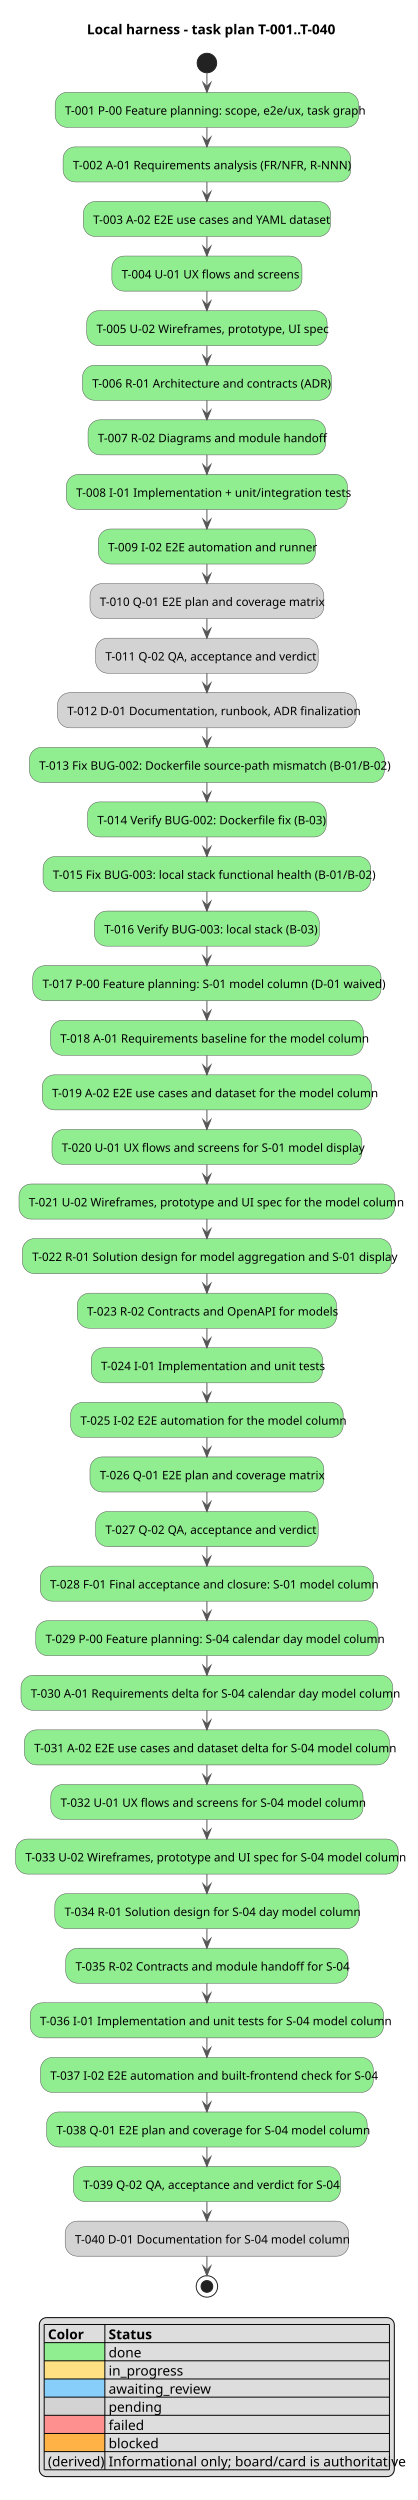
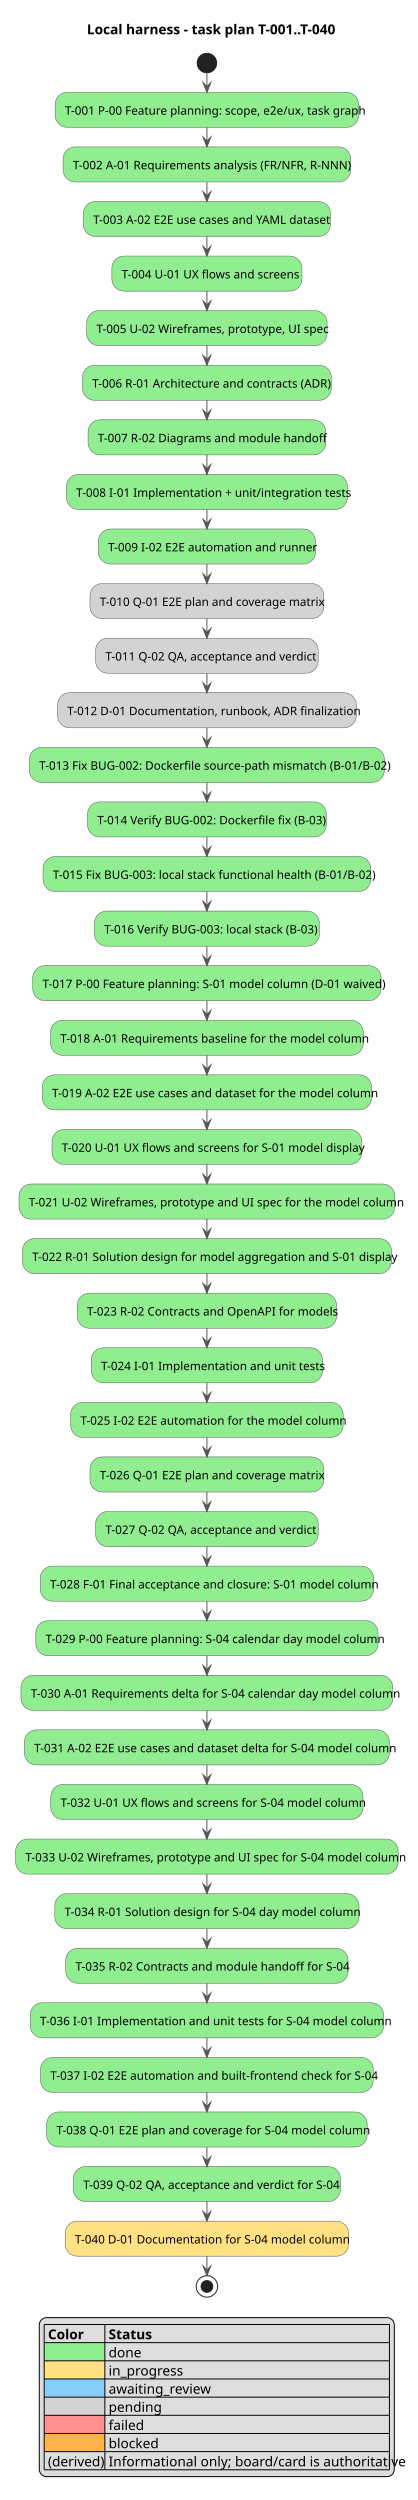
<svg xmlns="http://www.w3.org/2000/svg" version="1.1" data-diagram-type="ACTIVITY" style="width:428px;height:2563px;background:#FFFFFF;" width="428px" height="2563px" viewBox="0 0 428 2563" zoomAndPan="magnify" preserveAspectRatio="none" contentStyleType="text/css">
  <defs />
  <g font-family="sans-serif" lengthAdjust="spacing">
    <g class="title" data-source-line="5">
      <text x="89.088" y="35.107" fill="#000" font-size="14" textLength="248.076" font-weight="700" font-family="Segoe UI">Local harness - task plan T-001..T-040</text>
    </g>
    <ellipse cx="212.126" cy="64.621" rx="10" ry="10" fill="#222" style="stroke:#222;stroke-width:1;" />
    <rect x="56.562" y="94.621" width="311.129" height="35.961" fill="#90EE90" style="stroke:#555;stroke-width:0.5;" rx="12.5" ry="12.5" />
    <text x="66.562" y="117.57" fill="#000" font-size="12" textLength="291.129" font-family="Segoe UI">T-001 P-00 Feature planning: scope, e2e/ux, task graph</text>
    <rect x="64.671" y="150.582" width="294.91" height="35.961" fill="#90EE90" style="stroke:#555;stroke-width:0.5;" rx="12.5" ry="12.5" />
    <text x="74.671" y="173.531" fill="#000" font-size="12" textLength="274.91" font-family="Segoe UI">T-002 A-01 Requirements analysis (FR/NFR, R-NNN)</text>
    <rect x="85.431" y="206.543" width="253.391" height="35.961" fill="#90EE90" style="stroke:#555;stroke-width:0.5;" rx="12.5" ry="12.5" />
    <text x="95.431" y="229.492" fill="#000" font-size="12" textLength="233.391" font-family="Segoe UI">T-003 A-02 E2E use cases and YAML dataset</text>
    <rect x="114.681" y="262.504" width="194.891" height="35.961" fill="#90EE90" style="stroke:#555;stroke-width:0.5;" rx="12.5" ry="12.5" />
    <text x="124.681" y="285.453" fill="#000" font-size="12" textLength="174.891" font-family="Segoe UI">T-004 U-01 UX flows and screens</text>
    <rect x="88.94" y="318.465" width="246.371" height="35.961" fill="#90EE90" style="stroke:#555;stroke-width:0.5;" rx="12.5" ry="12.5" />
    <text x="98.94" y="341.414" fill="#000" font-size="12" textLength="226.371" font-family="Segoe UI">T-005 U-02 Wireframes, prototype, UI spec</text>
    <rect x="84.561" y="374.426" width="255.131" height="35.961" fill="#90EE90" style="stroke:#555;stroke-width:0.5;" rx="12.5" ry="12.5" />
    <text x="94.561" y="397.375" fill="#000" font-size="12" textLength="235.131" font-family="Segoe UI">T-006 R-01 Architecture and contracts (ADR)</text>
    <rect x="90.273" y="430.387" width="243.705" height="35.961" fill="#90EE90" style="stroke:#555;stroke-width:0.5;" rx="12.5" ry="12.5" />
    <text x="100.273" y="453.336" fill="#000" font-size="12" textLength="223.705" font-family="Segoe UI">T-007 R-02 Diagrams and module handoff</text>
    <rect x="68.025" y="486.348" width="288.201" height="35.961" fill="#90EE90" style="stroke:#555;stroke-width:0.5;" rx="12.5" ry="12.5" />
    <text x="78.025" y="509.297" fill="#000" font-size="12" textLength="268.201" font-family="Segoe UI">T-008 I-01 Implementation + unit/integration tests</text>
    <rect x="100.8" y="542.309" width="222.652" height="35.961" fill="#90EE90" style="stroke:#555;stroke-width:0.5;" rx="12.5" ry="12.5" />
    <text x="110.8" y="565.258" fill="#000" font-size="12" textLength="202.652" font-family="Segoe UI">T-009 I-02 E2E automation and runner</text>
    <rect x="92.257" y="598.27" width="239.738" height="35.961" fill="#D3D3D3" style="stroke:#555;stroke-width:0.5;" rx="12.5" ry="12.5" />
    <text x="102.257" y="621.219" fill="#000" font-size="12" textLength="219.738" font-family="Segoe UI">T-010 Q-01 E2E plan and coverage matrix</text>
    <rect x="98.055" y="654.23" width="228.143" height="35.961" fill="#D3D3D3" style="stroke:#555;stroke-width:0.5;" rx="12.5" ry="12.5" />
    <text x="108.055" y="677.18" fill="#000" font-size="12" textLength="208.143" font-family="Segoe UI">T-011 Q-02 QA, acceptance and verdict</text>
    <rect x="58.979" y="710.191" width="306.295" height="35.961" fill="#D3D3D3" style="stroke:#555;stroke-width:0.5;" rx="12.5" ry="12.5" />
    <text x="68.979" y="733.141" fill="#000" font-size="12" textLength="286.295" font-family="Segoe UI">T-012 D-01 Documentation, runbook, ADR finalization</text>
    <rect x="30.156" y="766.152" width="363.939" height="35.961" fill="#90EE90" style="stroke:#555;stroke-width:0.5;" rx="12.5" ry="12.5" />
    <text x="40.156" y="789.102" fill="#000" font-size="12" textLength="343.939" font-family="Segoe UI">T-013 Fix BUG-002: Dockerfile source-path mismatch (B-01/B-02)</text>
    <rect x="89.761" y="822.113" width="244.73" height="35.961" fill="#90EE90" style="stroke:#555;stroke-width:0.5;" rx="12.5" ry="12.5" />
    <text x="99.761" y="845.063" fill="#000" font-size="12" textLength="224.73" font-family="Segoe UI">T-014 Verify BUG-002: Dockerfile fix (B-03)</text>
    <rect x="44.14" y="878.074" width="335.973" height="35.961" fill="#90EE90" style="stroke:#555;stroke-width:0.5;" rx="12.5" ry="12.5" />
    <text x="54.14" y="901.023" fill="#000" font-size="12" textLength="315.973" font-family="Segoe UI">T-015 Fix BUG-003: local stack functional health (B-01/B-02)</text>
    <rect x="96.836" y="934.035" width="230.58" height="35.961" fill="#90EE90" style="stroke:#555;stroke-width:0.5;" rx="12.5" ry="12.5" />
    <text x="106.836" y="956.984" fill="#000" font-size="12" textLength="210.58" font-family="Segoe UI">T-016 Verify BUG-003: local stack (B-03)</text>
    <rect x="33.578" y="989.996" width="357.096" height="35.961" fill="#90EE90" style="stroke:#555;stroke-width:0.5;" rx="12.5" ry="12.5" />
    <text x="43.578" y="1012.945" fill="#000" font-size="12" textLength="337.096" font-family="Segoe UI">T-017 P-00 Feature planning: S-01 model column (D-01 waived)</text>
    <rect x="51.769" y="1045.957" width="320.715" height="35.961" fill="#90EE90" style="stroke:#555;stroke-width:0.5;" rx="12.5" ry="12.5" />
    <text x="61.769" y="1068.906" fill="#000" font-size="12" textLength="300.715" font-family="Segoe UI">T-018 A-01 Requirements baseline for the model column</text>
    <rect x="43.346" y="1101.918" width="337.561" height="35.961" fill="#90EE90" style="stroke:#555;stroke-width:0.5;" rx="12.5" ry="12.5" />
    <text x="53.346" y="1124.867" fill="#000" font-size="12" textLength="317.561" font-family="Segoe UI">T-019 A-02 E2E use cases and dataset for the model column</text>
    <rect x="53.295" y="1157.879" width="317.662" height="35.961" fill="#90EE90" style="stroke:#555;stroke-width:0.5;" rx="12.5" ry="12.5" />
    <text x="63.295" y="1180.828" fill="#000" font-size="12" textLength="297.662" font-family="Segoe UI">T-020 U-01 UX flows and screens for S-01 model display</text>
    <rect x="19.489" y="1213.84" width="385.273" height="35.961" fill="#90EE90" style="stroke:#555;stroke-width:0.5;" rx="12.5" ry="12.5" />
    <text x="29.489" y="1236.789" fill="#000" font-size="12" textLength="365.273" font-family="Segoe UI">T-021 U-02 Wireframes, prototype and UI spec for the model column</text>
    <rect x="22.964" y="1269.801" width="378.324" height="35.961" fill="#90EE90" style="stroke:#555;stroke-width:0.5;" rx="12.5" ry="12.5" />
    <text x="32.964" y="1292.75" fill="#000" font-size="12" textLength="358.324" font-family="Segoe UI">T-022 R-01 Solution design for model aggregation and S-01 display</text>
    <rect x="79.188" y="1325.762" width="265.877" height="35.961" fill="#90EE90" style="stroke:#555;stroke-width:0.5;" rx="12.5" ry="12.5" />
    <text x="89.188" y="1348.711" fill="#000" font-size="12" textLength="245.877" font-family="Segoe UI">T-023 R-02 Contracts and OpenAPI for models</text>
    <rect x="93.575" y="1381.723" width="237.102" height="35.961" fill="#90EE90" style="stroke:#555;stroke-width:0.5;" rx="12.5" ry="12.5" />
    <text x="103.575" y="1404.672" fill="#000" font-size="12" textLength="217.102" font-family="Segoe UI">T-024 I-01 Implementation and unit tests</text>
    <rect x="72.438" y="1437.684" width="279.377" height="35.961" fill="#90EE90" style="stroke:#555;stroke-width:0.5;" rx="12.5" ry="12.5" />
    <text x="82.438" y="1460.633" fill="#000" font-size="12" textLength="259.377" font-family="Segoe UI">T-025 I-02 E2E automation for the model column</text>
    <rect x="92.257" y="1493.645" width="239.738" height="35.961" fill="#90EE90" style="stroke:#555;stroke-width:0.5;" rx="12.5" ry="12.5" />
    <text x="102.257" y="1516.594" fill="#000" font-size="12" textLength="219.738" font-family="Segoe UI">T-026 Q-01 E2E plan and coverage matrix</text>
    <rect x="98.055" y="1549.605" width="228.143" height="35.961" fill="#90EE90" style="stroke:#555;stroke-width:0.5;" rx="12.5" ry="12.5" />
    <text x="108.055" y="1572.555" fill="#000" font-size="12" textLength="208.143" font-family="Segoe UI">T-027 Q-02 QA, acceptance and verdict</text>
    <rect x="41.248" y="1605.566" width="341.756" height="35.961" fill="#90EE90" style="stroke:#555;stroke-width:0.5;" rx="12.5" ry="12.5" />
    <text x="51.248" y="1628.516" fill="#000" font-size="12" textLength="321.756" font-family="Segoe UI">T-028 F-01 Final acceptance and closure: S-01 model column</text>
    <rect x="36.689" y="1661.527" width="350.873" height="35.961" fill="#90EE90" style="stroke:#555;stroke-width:0.5;" rx="12.5" ry="12.5" />
    <text x="46.689" y="1684.477" fill="#000" font-size="12" textLength="330.873" font-family="Segoe UI">T-029 P-00 Feature planning: S-04 calendar day model column</text>
    <rect x="21.514" y="1717.488" width="381.225" height="35.961" fill="#90EE90" style="stroke:#555;stroke-width:0.5;" rx="12.5" ry="12.5" />
    <text x="31.514" y="1740.438" fill="#000" font-size="12" textLength="361.225" font-family="Segoe UI">T-030 A-01 Requirements delta for S-04 calendar day model column</text>
    <rect x="25.003" y="1773.449" width="374.246" height="35.961" fill="#90EE90" style="stroke:#555;stroke-width:0.5;" rx="12.5" ry="12.5" />
    <text x="35.003" y="1796.398" fill="#000" font-size="12" textLength="354.246" font-family="Segoe UI">T-031 A-02 E2E use cases and dataset delta for S-04 model column</text>
    <rect x="52.064" y="1829.41" width="320.123" height="35.961" fill="#90EE90" style="stroke:#555;stroke-width:0.5;" rx="12.5" ry="12.5" />
    <text x="62.064" y="1852.359" fill="#000" font-size="12" textLength="300.123" font-family="Segoe UI">T-032 U-01 UX flows and screens for S-04 model column</text>
    <rect x="16" y="1885.371" width="392.252" height="35.961" fill="#90EE90" style="stroke:#555;stroke-width:0.5;" rx="12.5" ry="12.5" />
    <text x="26" y="1908.32" fill="#000" font-size="12" textLength="372.252" font-family="Segoe UI">T-033 U-02 Wireframes, prototype and UI spec for S-04 model column</text>
    <rect x="56.195" y="1941.332" width="311.861" height="35.961" fill="#90EE90" style="stroke:#555;stroke-width:0.5;" rx="12.5" ry="12.5" />
    <text x="66.195" y="1964.281" fill="#000" font-size="12" textLength="291.861" font-family="Segoe UI">T-034 R-01 Solution design for S-04 day model column</text>
    <rect x="67.401" y="1997.293" width="289.449" height="35.961" fill="#90EE90" style="stroke:#555;stroke-width:0.5;" rx="12.5" ry="12.5" />
    <text x="77.401" y="2020.242" fill="#000" font-size="12" textLength="269.449" font-family="Segoe UI">T-035 R-02 Contracts and module handoff for S-04</text>
    <rect x="30.959" y="2053.254" width="362.334" height="35.961" fill="#90EE90" style="stroke:#555;stroke-width:0.5;" rx="12.5" ry="12.5" />
    <text x="40.959" y="2076.203" fill="#000" font-size="12" textLength="342.334" font-family="Segoe UI">T-036 I-01 Implementation and unit tests for S-04 model column</text>
    <rect x="41.535" y="2109.215" width="341.182" height="35.961" fill="#90EE90" style="stroke:#555;stroke-width:0.5;" rx="12.5" ry="12.5" />
    <text x="51.535" y="2132.164" fill="#000" font-size="12" textLength="321.182" font-family="Segoe UI">T-037 I-02 E2E automation and built-frontend check for S-04</text>
    <rect x="47.831" y="2165.176" width="328.59" height="35.961" fill="#90EE90" style="stroke:#555;stroke-width:0.5;" rx="12.5" ry="12.5" />
    <text x="57.831" y="2188.125" fill="#000" font-size="12" textLength="308.59" font-family="Segoe UI">T-038 Q-01 E2E plan and coverage for S-04 model column</text>
    <rect x="75.232" y="2221.137" width="273.787" height="35.961" fill="#90EE90" style="stroke:#555;stroke-width:0.5;" rx="12.5" ry="12.5" />
    <text x="85.232" y="2244.086" fill="#000" font-size="12" textLength="253.787" font-family="Segoe UI">T-039 Q-02 QA, acceptance and verdict for S-04</text>
-     <rect x="66.827" y="2277.098" width="290.598" height="35.961" fill="#D3D3D3" style="stroke:#555;stroke-width:0.5;" rx="12.5" ry="12.5" />
+     <rect x="66.827" y="2277.098" width="290.598" height="35.961" fill="#FFE082" style="stroke:#555;stroke-width:0.5;" rx="12.5" ry="12.5" />
    <text x="76.827" y="2300.047" fill="#000" font-size="12" textLength="270.598" font-family="Segoe UI">T-040 D-01 Documentation for S-04 model column</text>
    <ellipse cx="212.126" cy="2344.059" rx="11" ry="11" fill="none" style="stroke:#222;stroke-width:1;" />
    <ellipse cx="212.126" cy="2344.059" rx="6" ry="6" fill="#222" style="stroke:#222;stroke-width:1;" />
    <line x1="212.126" y1="74.621" x2="212.126" y2="94.621" style="stroke:#555;stroke-width:1;" />
    <polygon points="208.126,84.621,212.126,94.621,216.126,84.621,212.126,88.621" fill="#555" style="stroke:#555;stroke-width:1;stroke-linejoin:miter;stroke-miterlimit:10;" />
    <line x1="212.126" y1="130.582" x2="212.126" y2="150.582" style="stroke:#555;stroke-width:1;" />
    <polygon points="208.126,140.582,212.126,150.582,216.126,140.582,212.126,144.582" fill="#555" style="stroke:#555;stroke-width:1;stroke-linejoin:miter;stroke-miterlimit:10;" />
    <line x1="212.126" y1="186.543" x2="212.126" y2="206.543" style="stroke:#555;stroke-width:1;" />
    <polygon points="208.126,196.543,212.126,206.543,216.126,196.543,212.126,200.543" fill="#555" style="stroke:#555;stroke-width:1;stroke-linejoin:miter;stroke-miterlimit:10;" />
    <line x1="212.126" y1="242.504" x2="212.126" y2="262.504" style="stroke:#555;stroke-width:1;" />
    <polygon points="208.126,252.504,212.126,262.504,216.126,252.504,212.126,256.504" fill="#555" style="stroke:#555;stroke-width:1;stroke-linejoin:miter;stroke-miterlimit:10;" />
    <line x1="212.126" y1="298.465" x2="212.126" y2="318.465" style="stroke:#555;stroke-width:1;" />
    <polygon points="208.126,308.465,212.126,318.465,216.126,308.465,212.126,312.465" fill="#555" style="stroke:#555;stroke-width:1;stroke-linejoin:miter;stroke-miterlimit:10;" />
    <line x1="212.126" y1="354.426" x2="212.126" y2="374.426" style="stroke:#555;stroke-width:1;" />
    <polygon points="208.126,364.426,212.126,374.426,216.126,364.426,212.126,368.426" fill="#555" style="stroke:#555;stroke-width:1;stroke-linejoin:miter;stroke-miterlimit:10;" />
    <line x1="212.126" y1="410.387" x2="212.126" y2="430.387" style="stroke:#555;stroke-width:1;" />
    <polygon points="208.126,420.387,212.126,430.387,216.126,420.387,212.126,424.387" fill="#555" style="stroke:#555;stroke-width:1;stroke-linejoin:miter;stroke-miterlimit:10;" />
    <line x1="212.126" y1="466.348" x2="212.126" y2="486.348" style="stroke:#555;stroke-width:1;" />
    <polygon points="208.126,476.348,212.126,486.348,216.126,476.348,212.126,480.348" fill="#555" style="stroke:#555;stroke-width:1;stroke-linejoin:miter;stroke-miterlimit:10;" />
    <line x1="212.126" y1="522.309" x2="212.126" y2="542.309" style="stroke:#555;stroke-width:1;" />
    <polygon points="208.126,532.309,212.126,542.309,216.126,532.309,212.126,536.309" fill="#555" style="stroke:#555;stroke-width:1;stroke-linejoin:miter;stroke-miterlimit:10;" />
    <line x1="212.126" y1="578.27" x2="212.126" y2="598.27" style="stroke:#555;stroke-width:1;" />
    <polygon points="208.126,588.27,212.126,598.27,216.126,588.27,212.126,592.27" fill="#555" style="stroke:#555;stroke-width:1;stroke-linejoin:miter;stroke-miterlimit:10;" />
    <line x1="212.126" y1="634.23" x2="212.126" y2="654.23" style="stroke:#555;stroke-width:1;" />
    <polygon points="208.126,644.23,212.126,654.23,216.126,644.23,212.126,648.23" fill="#555" style="stroke:#555;stroke-width:1;stroke-linejoin:miter;stroke-miterlimit:10;" />
    <line x1="212.126" y1="690.191" x2="212.126" y2="710.191" style="stroke:#555;stroke-width:1;" />
    <polygon points="208.126,700.191,212.126,710.191,216.126,700.191,212.126,704.191" fill="#555" style="stroke:#555;stroke-width:1;stroke-linejoin:miter;stroke-miterlimit:10;" />
    <line x1="212.126" y1="746.152" x2="212.126" y2="766.152" style="stroke:#555;stroke-width:1;" />
    <polygon points="208.126,756.152,212.126,766.152,216.126,756.152,212.126,760.152" fill="#555" style="stroke:#555;stroke-width:1;stroke-linejoin:miter;stroke-miterlimit:10;" />
    <line x1="212.126" y1="802.113" x2="212.126" y2="822.113" style="stroke:#555;stroke-width:1;" />
    <polygon points="208.126,812.113,212.126,822.113,216.126,812.113,212.126,816.113" fill="#555" style="stroke:#555;stroke-width:1;stroke-linejoin:miter;stroke-miterlimit:10;" />
    <line x1="212.126" y1="858.074" x2="212.126" y2="878.074" style="stroke:#555;stroke-width:1;" />
    <polygon points="208.126,868.074,212.126,878.074,216.126,868.074,212.126,872.074" fill="#555" style="stroke:#555;stroke-width:1;stroke-linejoin:miter;stroke-miterlimit:10;" />
    <line x1="212.126" y1="914.035" x2="212.126" y2="934.035" style="stroke:#555;stroke-width:1;" />
    <polygon points="208.126,924.035,212.126,934.035,216.126,924.035,212.126,928.035" fill="#555" style="stroke:#555;stroke-width:1;stroke-linejoin:miter;stroke-miterlimit:10;" />
    <line x1="212.126" y1="969.996" x2="212.126" y2="989.996" style="stroke:#555;stroke-width:1;" />
    <polygon points="208.126,979.996,212.126,989.996,216.126,979.996,212.126,983.996" fill="#555" style="stroke:#555;stroke-width:1;stroke-linejoin:miter;stroke-miterlimit:10;" />
    <line x1="212.126" y1="1025.957" x2="212.126" y2="1045.957" style="stroke:#555;stroke-width:1;" />
    <polygon points="208.126,1035.957,212.126,1045.957,216.126,1035.957,212.126,1039.957" fill="#555" style="stroke:#555;stroke-width:1;stroke-linejoin:miter;stroke-miterlimit:10;" />
    <line x1="212.126" y1="1081.918" x2="212.126" y2="1101.918" style="stroke:#555;stroke-width:1;" />
    <polygon points="208.126,1091.918,212.126,1101.918,216.126,1091.918,212.126,1095.918" fill="#555" style="stroke:#555;stroke-width:1;stroke-linejoin:miter;stroke-miterlimit:10;" />
    <line x1="212.126" y1="1137.879" x2="212.126" y2="1157.879" style="stroke:#555;stroke-width:1;" />
    <polygon points="208.126,1147.879,212.126,1157.879,216.126,1147.879,212.126,1151.879" fill="#555" style="stroke:#555;stroke-width:1;stroke-linejoin:miter;stroke-miterlimit:10;" />
    <line x1="212.126" y1="1193.84" x2="212.126" y2="1213.84" style="stroke:#555;stroke-width:1;" />
    <polygon points="208.126,1203.84,212.126,1213.84,216.126,1203.84,212.126,1207.84" fill="#555" style="stroke:#555;stroke-width:1;stroke-linejoin:miter;stroke-miterlimit:10;" />
    <line x1="212.126" y1="1249.801" x2="212.126" y2="1269.801" style="stroke:#555;stroke-width:1;" />
    <polygon points="208.126,1259.801,212.126,1269.801,216.126,1259.801,212.126,1263.801" fill="#555" style="stroke:#555;stroke-width:1;stroke-linejoin:miter;stroke-miterlimit:10;" />
    <line x1="212.126" y1="1305.762" x2="212.126" y2="1325.762" style="stroke:#555;stroke-width:1;" />
    <polygon points="208.126,1315.762,212.126,1325.762,216.126,1315.762,212.126,1319.762" fill="#555" style="stroke:#555;stroke-width:1;stroke-linejoin:miter;stroke-miterlimit:10;" />
    <line x1="212.126" y1="1361.723" x2="212.126" y2="1381.723" style="stroke:#555;stroke-width:1;" />
    <polygon points="208.126,1371.723,212.126,1381.723,216.126,1371.723,212.126,1375.723" fill="#555" style="stroke:#555;stroke-width:1;stroke-linejoin:miter;stroke-miterlimit:10;" />
    <line x1="212.126" y1="1417.684" x2="212.126" y2="1437.684" style="stroke:#555;stroke-width:1;" />
    <polygon points="208.126,1427.684,212.126,1437.684,216.126,1427.684,212.126,1431.684" fill="#555" style="stroke:#555;stroke-width:1;stroke-linejoin:miter;stroke-miterlimit:10;" />
    <line x1="212.126" y1="1473.645" x2="212.126" y2="1493.645" style="stroke:#555;stroke-width:1;" />
    <polygon points="208.126,1483.645,212.126,1493.645,216.126,1483.645,212.126,1487.645" fill="#555" style="stroke:#555;stroke-width:1;stroke-linejoin:miter;stroke-miterlimit:10;" />
    <line x1="212.126" y1="1529.605" x2="212.126" y2="1549.605" style="stroke:#555;stroke-width:1;" />
    <polygon points="208.126,1539.605,212.126,1549.605,216.126,1539.605,212.126,1543.605" fill="#555" style="stroke:#555;stroke-width:1;stroke-linejoin:miter;stroke-miterlimit:10;" />
    <line x1="212.126" y1="1585.566" x2="212.126" y2="1605.566" style="stroke:#555;stroke-width:1;" />
    <polygon points="208.126,1595.566,212.126,1605.566,216.126,1595.566,212.126,1599.566" fill="#555" style="stroke:#555;stroke-width:1;stroke-linejoin:miter;stroke-miterlimit:10;" />
    <line x1="212.126" y1="1641.527" x2="212.126" y2="1661.527" style="stroke:#555;stroke-width:1;" />
    <polygon points="208.126,1651.527,212.126,1661.527,216.126,1651.527,212.126,1655.527" fill="#555" style="stroke:#555;stroke-width:1;stroke-linejoin:miter;stroke-miterlimit:10;" />
    <line x1="212.126" y1="1697.488" x2="212.126" y2="1717.488" style="stroke:#555;stroke-width:1;" />
    <polygon points="208.126,1707.488,212.126,1717.488,216.126,1707.488,212.126,1711.488" fill="#555" style="stroke:#555;stroke-width:1;stroke-linejoin:miter;stroke-miterlimit:10;" />
    <line x1="212.126" y1="1753.449" x2="212.126" y2="1773.449" style="stroke:#555;stroke-width:1;" />
    <polygon points="208.126,1763.449,212.126,1773.449,216.126,1763.449,212.126,1767.449" fill="#555" style="stroke:#555;stroke-width:1;stroke-linejoin:miter;stroke-miterlimit:10;" />
    <line x1="212.126" y1="1809.41" x2="212.126" y2="1829.41" style="stroke:#555;stroke-width:1;" />
    <polygon points="208.126,1819.41,212.126,1829.41,216.126,1819.41,212.126,1823.41" fill="#555" style="stroke:#555;stroke-width:1;stroke-linejoin:miter;stroke-miterlimit:10;" />
    <line x1="212.126" y1="1865.371" x2="212.126" y2="1885.371" style="stroke:#555;stroke-width:1;" />
    <polygon points="208.126,1875.371,212.126,1885.371,216.126,1875.371,212.126,1879.371" fill="#555" style="stroke:#555;stroke-width:1;stroke-linejoin:miter;stroke-miterlimit:10;" />
    <line x1="212.126" y1="1921.332" x2="212.126" y2="1941.332" style="stroke:#555;stroke-width:1;" />
    <polygon points="208.126,1931.332,212.126,1941.332,216.126,1931.332,212.126,1935.332" fill="#555" style="stroke:#555;stroke-width:1;stroke-linejoin:miter;stroke-miterlimit:10;" />
    <line x1="212.126" y1="1977.293" x2="212.126" y2="1997.293" style="stroke:#555;stroke-width:1;" />
    <polygon points="208.126,1987.293,212.126,1997.293,216.126,1987.293,212.126,1991.293" fill="#555" style="stroke:#555;stroke-width:1;stroke-linejoin:miter;stroke-miterlimit:10;" />
    <line x1="212.126" y1="2033.254" x2="212.126" y2="2053.254" style="stroke:#555;stroke-width:1;" />
    <polygon points="208.126,2043.254,212.126,2053.254,216.126,2043.254,212.126,2047.254" fill="#555" style="stroke:#555;stroke-width:1;stroke-linejoin:miter;stroke-miterlimit:10;" />
    <line x1="212.126" y1="2089.215" x2="212.126" y2="2109.215" style="stroke:#555;stroke-width:1;" />
    <polygon points="208.126,2099.215,212.126,2109.215,216.126,2099.215,212.126,2103.215" fill="#555" style="stroke:#555;stroke-width:1;stroke-linejoin:miter;stroke-miterlimit:10;" />
    <line x1="212.126" y1="2145.176" x2="212.126" y2="2165.176" style="stroke:#555;stroke-width:1;" />
    <polygon points="208.126,2155.176,212.126,2165.176,216.126,2155.176,212.126,2159.176" fill="#555" style="stroke:#555;stroke-width:1;stroke-linejoin:miter;stroke-miterlimit:10;" />
    <line x1="212.126" y1="2201.137" x2="212.126" y2="2221.137" style="stroke:#555;stroke-width:1;" />
    <polygon points="208.126,2211.137,212.126,2221.137,216.126,2211.137,212.126,2215.137" fill="#555" style="stroke:#555;stroke-width:1;stroke-linejoin:miter;stroke-miterlimit:10;" />
    <line x1="212.126" y1="2257.098" x2="212.126" y2="2277.098" style="stroke:#555;stroke-width:1;" />
    <polygon points="208.126,2267.098,212.126,2277.098,216.126,2267.098,212.126,2271.098" fill="#555" style="stroke:#555;stroke-width:1;stroke-linejoin:miter;stroke-miterlimit:10;" />
    <line x1="212.126" y1="2313.059" x2="212.126" y2="2333.059" style="stroke:#555;stroke-width:1;" />
    <polygon points="208.126,2323.059,212.126,2333.059,216.126,2323.059,212.126,2327.059" fill="#555" style="stroke:#555;stroke-width:1;stroke-linejoin:miter;stroke-miterlimit:10;" />
    <g class="legend" data-source-line="50">
      <rect x="40.287" y="2376.059" width="363.965" height="162.969" fill="#DDD" style="stroke:#000;stroke-width:1;" rx="7.5" ry="7.5" />
      <text x="49.149" y="2398.166" fill="#000" font-size="14" textLength="35.403" font-weight="700" font-family="Segoe UI">Color</text>
      <text x="111.363" y="2398.166" fill="#000" font-size="14" textLength="40.906" font-weight="700" font-family="Segoe UI">Status</text>
      <rect x="45.287" y="2401.68" width="62.214" height="18.621" fill="#90EE90" style="stroke:none;" />
      <text x="45.287" y="2416.787" fill="#000" font-size="14" font-family="Segoe UI"> </text>
      <text x="111.336" y="2416.787" fill="#000" font-size="14" textLength="31.691" font-family="Segoe UI">done</text>
      <rect x="45.287" y="2420.301" width="62.214" height="18.621" fill="#FFE082" style="stroke:none;" />
      <text x="45.287" y="2435.408" fill="#000" font-size="14" font-family="Segoe UI"> </text>
      <text x="111.336" y="2435.408" fill="#000" font-size="14" textLength="70.738" font-family="Segoe UI">in_progress</text>
      <rect x="45.287" y="2438.922" width="62.214" height="18.621" fill="#87CEFA" style="stroke:none;" />
      <text x="45.287" y="2454.029" fill="#000" font-size="14" font-family="Segoe UI"> </text>
      <text x="111.336" y="2454.029" fill="#000" font-size="14" textLength="97.59" font-family="Segoe UI">awaiting_review</text>
      <rect x="45.287" y="2457.543" width="62.214" height="18.621" fill="#D3D3D3" style="stroke:none;" />
      <text x="45.287" y="2472.65" fill="#000" font-size="14" font-family="Segoe UI"> </text>
      <text x="111.336" y="2472.65" fill="#000" font-size="14" textLength="51.276" font-family="Segoe UI">pending</text>
      <rect x="45.287" y="2476.164" width="62.214" height="18.621" fill="#FF9090" style="stroke:none;" />
      <text x="45.287" y="2491.271" fill="#000" font-size="14" font-family="Segoe UI"> </text>
      <text x="111.336" y="2491.271" fill="#000" font-size="14" textLength="33.852" font-family="Segoe UI">failed</text>
      <rect x="45.287" y="2494.785" width="62.214" height="18.621" fill="#FFB347" style="stroke:none;" />
      <text x="45.287" y="2509.893" fill="#000" font-size="14" font-family="Segoe UI"> </text>
      <text x="111.336" y="2509.893" fill="#000" font-size="14" textLength="48.815" font-family="Segoe UI">blocked</text>
      <text x="49.122" y="2528.514" fill="#000" font-size="14" textLength="54.544" font-family="Segoe UI">(derived)</text>
      <text x="111.336" y="2528.514" fill="#000" font-size="14" textLength="284.081" font-family="Segoe UI">Informational only; board/card is authoritative</text>
      <line x1="45.287" y1="2383.059" x2="399.252" y2="2383.059" style="stroke:#000;stroke-width:1;" />
      <line x1="45.287" y1="2401.68" x2="399.252" y2="2401.68" style="stroke:#000;stroke-width:1;" />
      <line x1="45.287" y1="2420.301" x2="399.252" y2="2420.301" style="stroke:#000;stroke-width:1;" />
      <line x1="45.287" y1="2438.922" x2="399.252" y2="2438.922" style="stroke:#000;stroke-width:1;" />
      <line x1="45.287" y1="2457.543" x2="399.252" y2="2457.543" style="stroke:#000;stroke-width:1;" />
      <line x1="45.287" y1="2476.164" x2="399.252" y2="2476.164" style="stroke:#000;stroke-width:1;" />
      <line x1="45.287" y1="2494.785" x2="399.252" y2="2494.785" style="stroke:#000;stroke-width:1;" />
      <line x1="45.287" y1="2513.406" x2="399.252" y2="2513.406" style="stroke:#000;stroke-width:1;" />
      <line x1="45.287" y1="2532.027" x2="399.252" y2="2532.027" style="stroke:#000;stroke-width:1;" />
      <line x1="45.287" y1="2383.059" x2="45.287" y2="2532.027" style="stroke:#000;stroke-width:1;" />
      <line x1="107.501" y1="2383.059" x2="107.501" y2="2532.027" style="stroke:#000;stroke-width:1;" />
      <line x1="399.252" y1="2383.059" x2="399.252" y2="2532.027" style="stroke:#000;stroke-width:1;" />
    </g>
  </g>
</svg>
